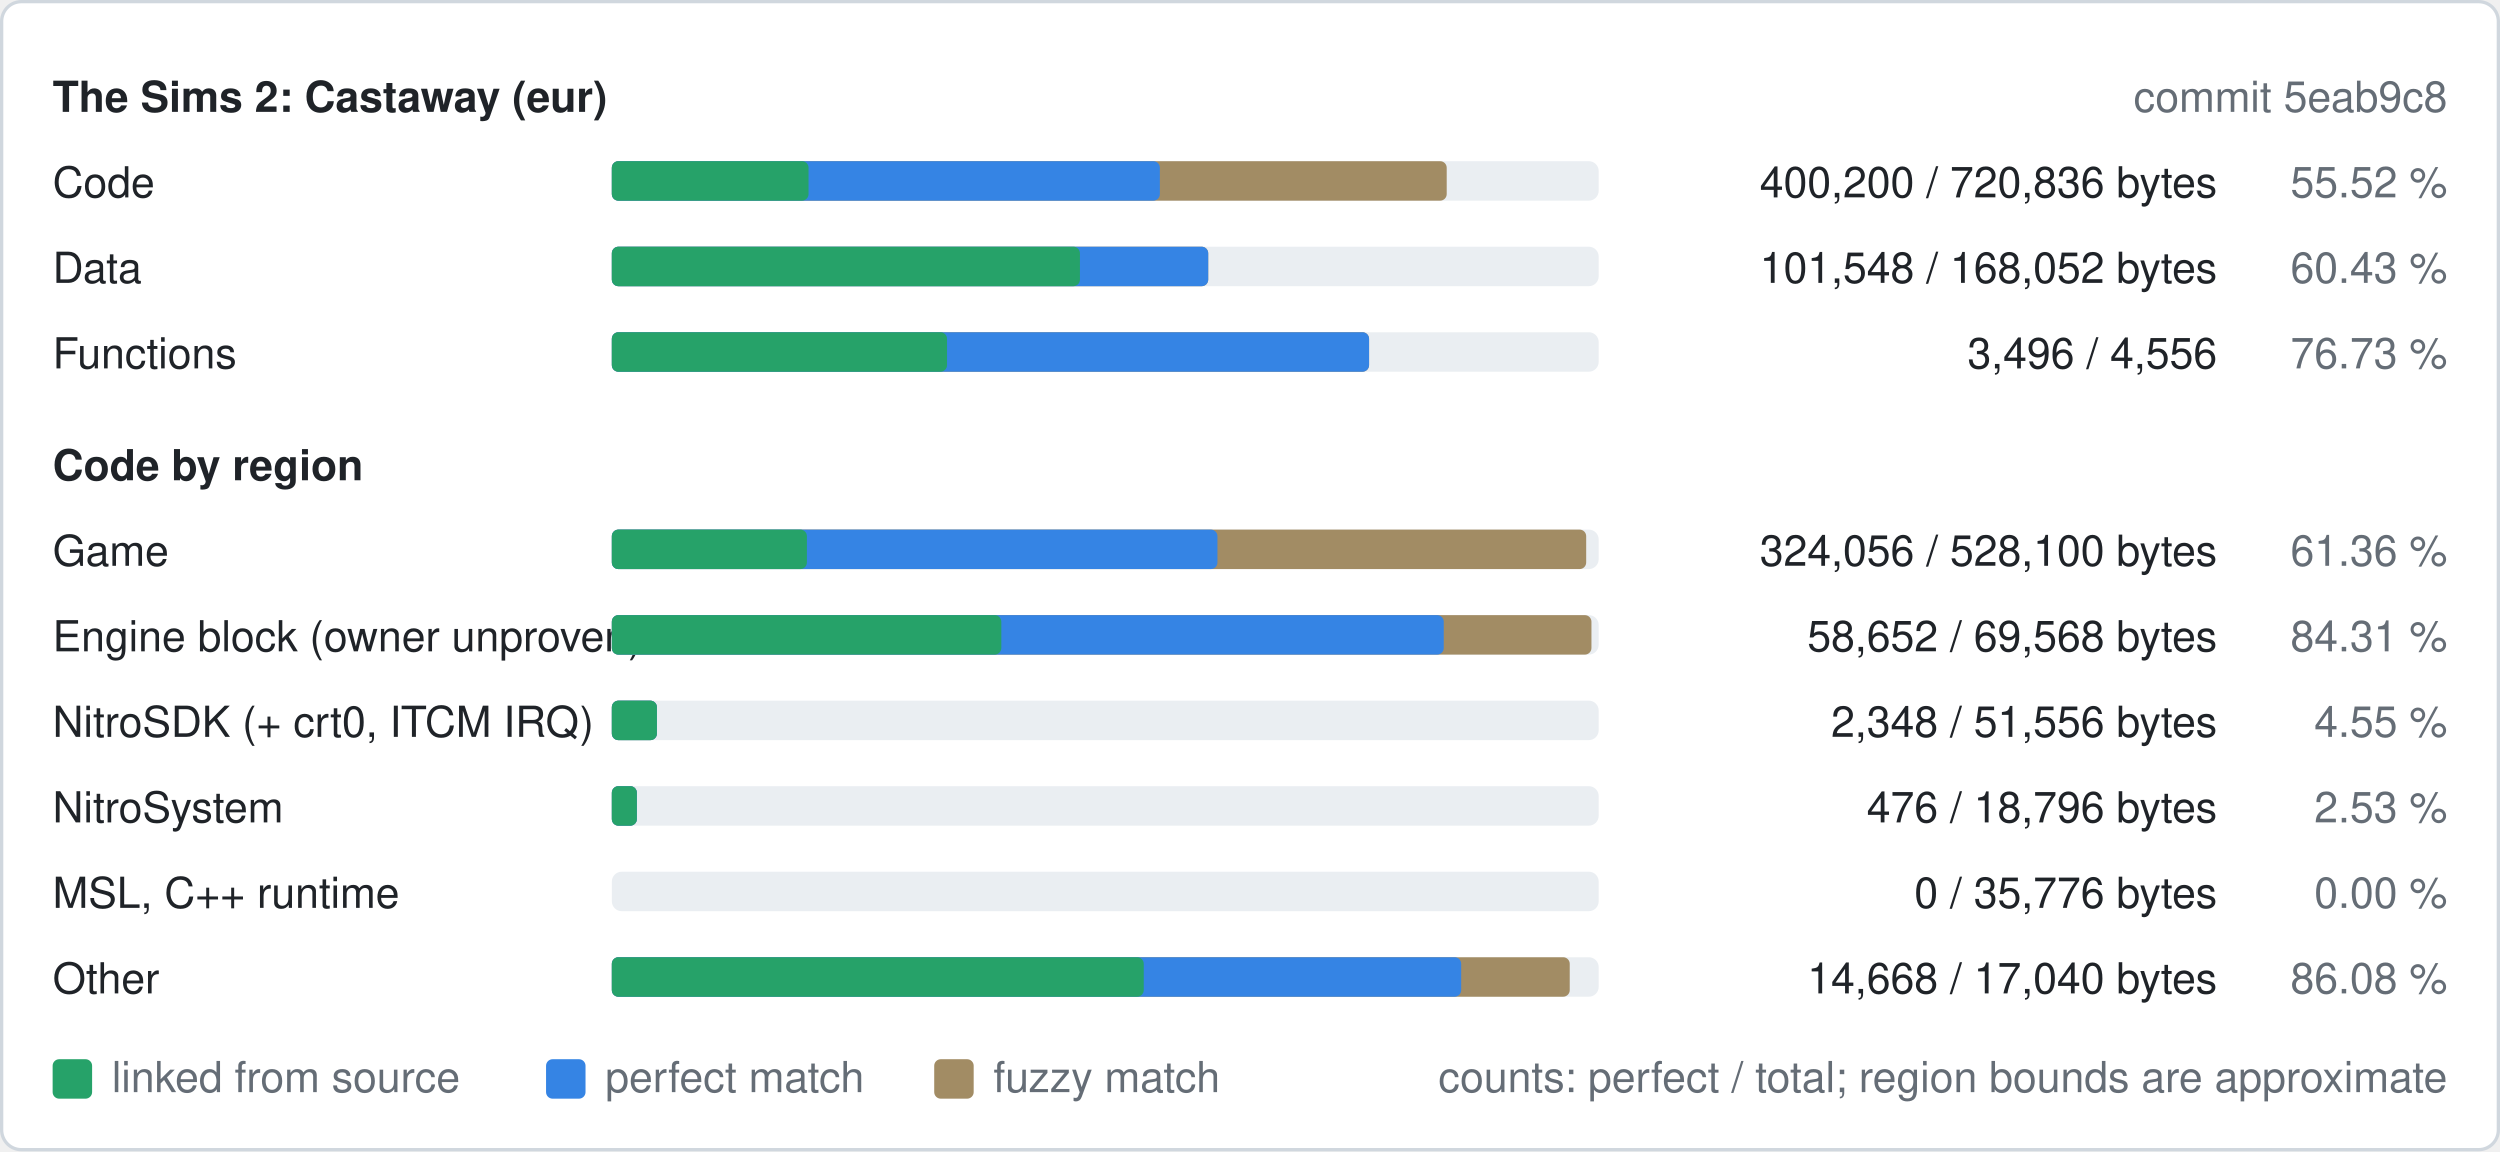
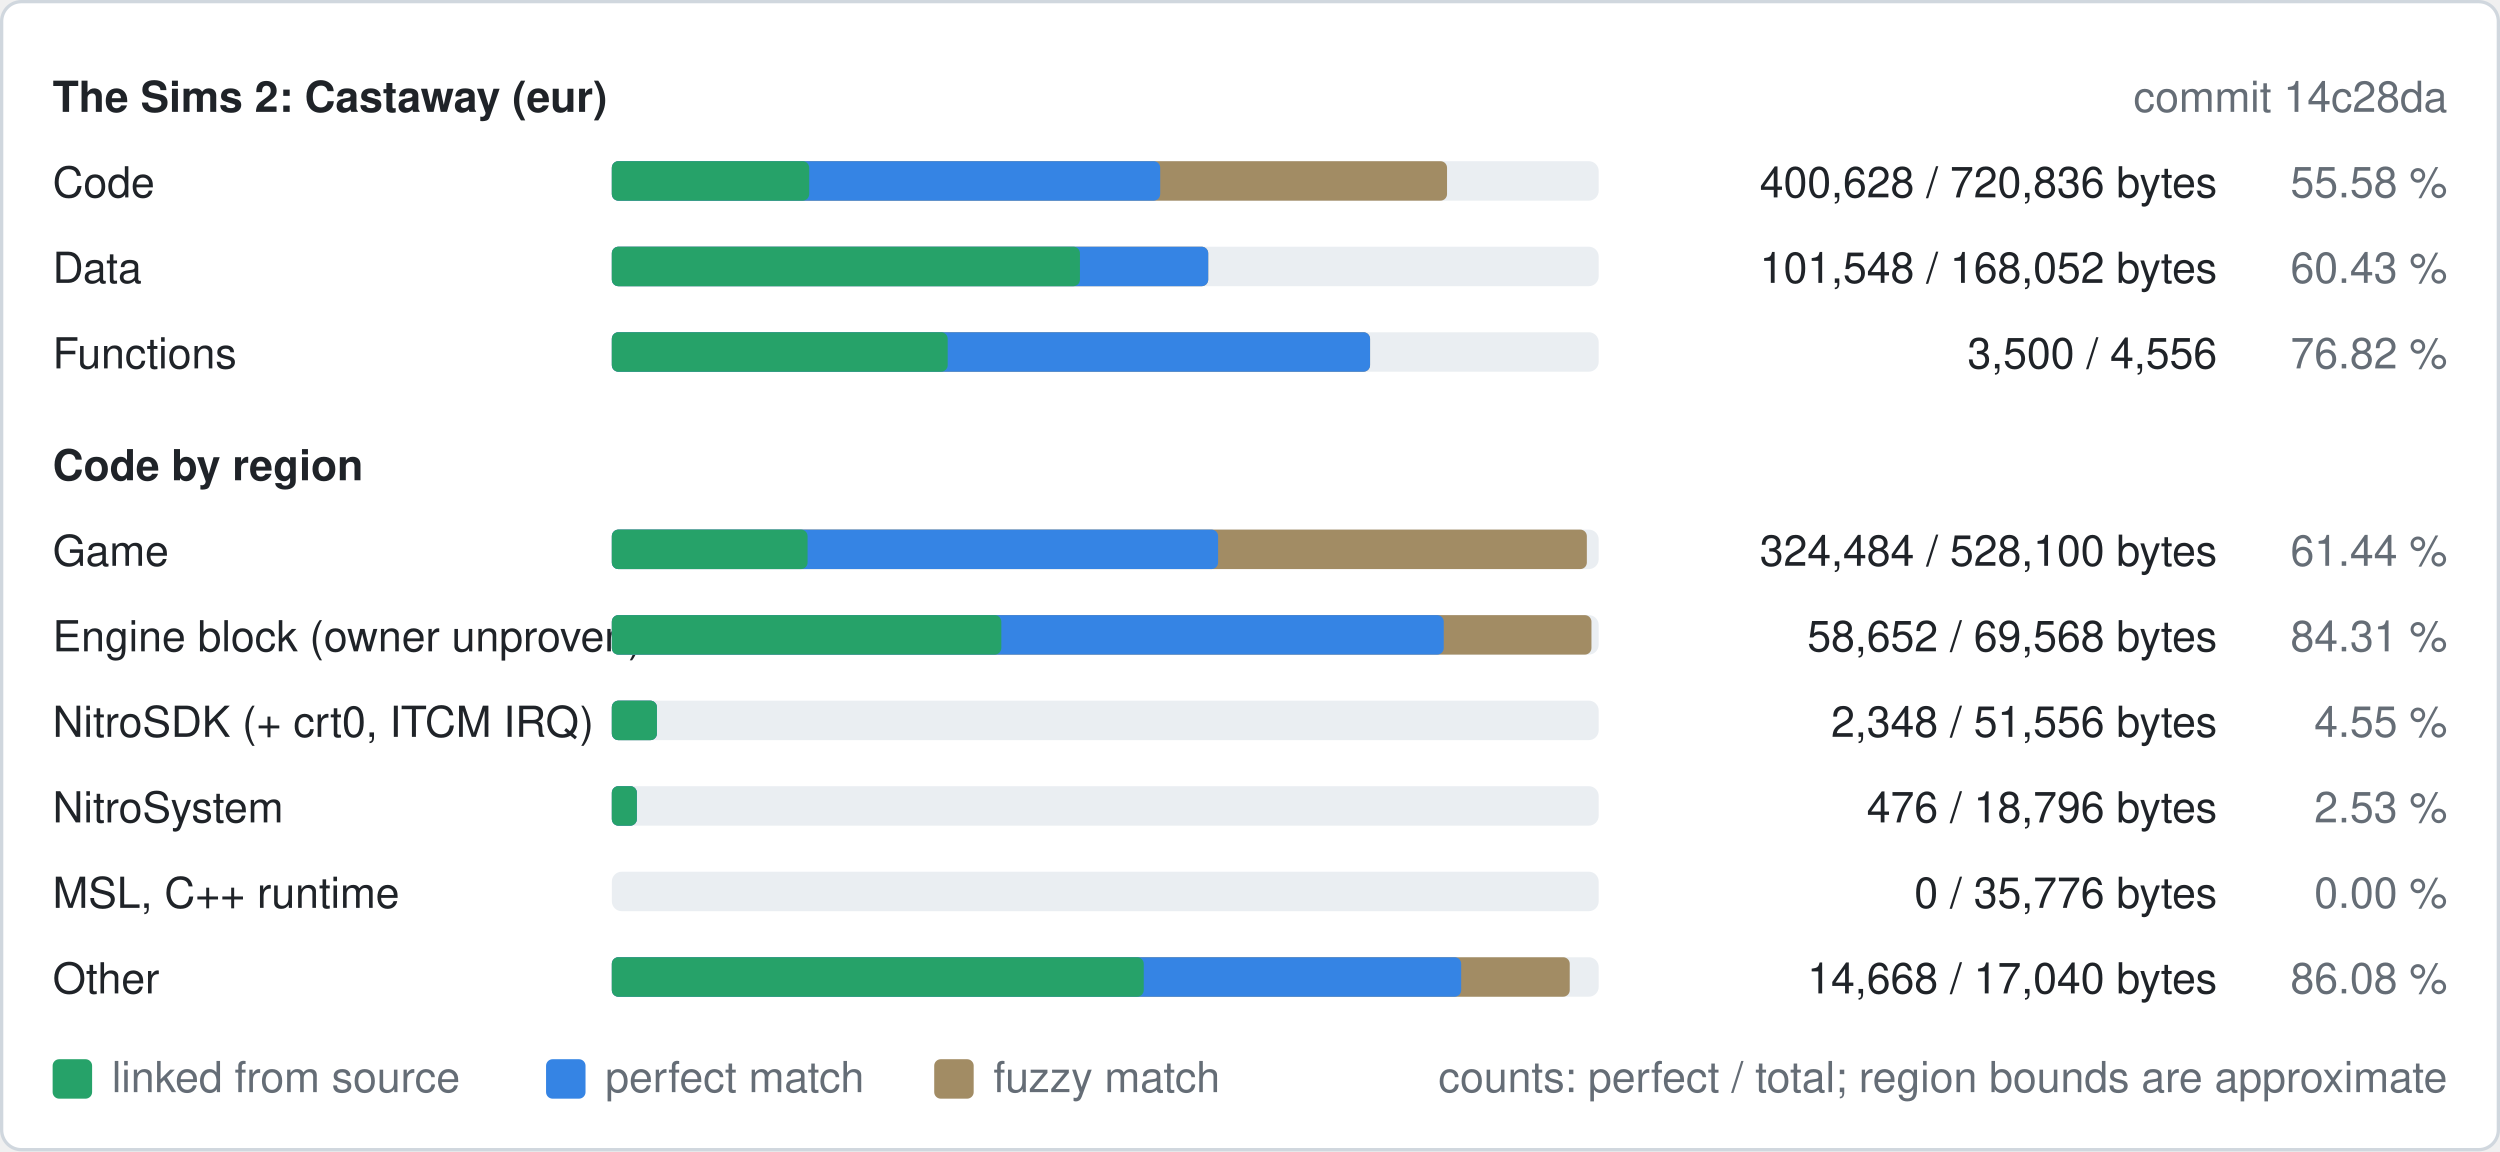
<svg xmlns="http://www.w3.org/2000/svg" width="760" height="350" viewBox="0 0 760 350" role="img" aria-label="Decompilation progress of eur">
  <style>
text{font-family:-apple-system,BlinkMacSystemFont,"Segoe UI",Helvetica,Arial,sans-serif;font-size:13px}
.b{font-weight:600}
.bg{fill:#ffffff;stroke:#d0d7de}.t{fill:#1f2328}.m{fill:#656d76}.track{fill:#eaeef2}.fuzzy{fill:#a28c64}.perfect{fill:#3584e4}.linked{fill:#26a269}
@media (prefers-color-scheme: dark){.bg{fill:#0d1117;stroke:#30363d}.t{fill:#e6edf3}.m{fill:#8d96a0}.track{fill:#21262d}.fuzzy{fill:#a28c64}.perfect{fill:#3584e4}.linked{fill:#2ec27e}}
</style>
  <rect class="bg" x="0.5" y="0.5" width="759" height="349" rx="6" />
  <text class="t b" x="16" y="34">The Sims 2: Castaway (eur)</text>
-   <text class="m" x="744" y="34" text-anchor="end">commit 5eab9c8</text>
+   <text class="m" x="744" y="34" text-anchor="end">commit 14c28da</text>
  <text class="t" x="16" y="60">Code</text>
  <rect class="track" x="186" y="49" width="300" height="12" rx="3" />
-   <rect class="fuzzy" x="186" y="49" width="253.8" height="12" rx="2" />
-   <rect class="perfect" x="186" y="49" width="166.6" height="12" rx="2" />
-   <rect class="linked" x="186" y="49" width="59.8" height="12" rx="2" />
-   <text class="t" x="674" y="60" text-anchor="end">400,200 / 720,836 bytes</text>
-   <text class="m" x="744" y="60" text-anchor="end">55.52 %</text>
+   <rect class="fuzzy" x="186" y="49" width="253.9" height="12" rx="2" />
+   <rect class="perfect" x="186" y="49" width="166.7" height="12" rx="2" />
+   <rect class="linked" x="186" y="49" width="60.0" height="12" rx="2" />
+   <text class="t" x="674" y="60" text-anchor="end">400,628 / 720,836 bytes</text>
+   <text class="m" x="744" y="60" text-anchor="end">55.58 %</text>
  <text class="t" x="16" y="86">Data</text>
  <rect class="track" x="186" y="75" width="300" height="12" rx="3" />
  <rect class="fuzzy" x="186" y="75" width="181.3" height="12" rx="2" />
  <rect class="perfect" x="186" y="75" width="181.3" height="12" rx="2" />
  <rect class="linked" x="186" y="75" width="142.3" height="12" rx="2" />
  <text class="t" x="674" y="86" text-anchor="end">101,548 / 168,052 bytes</text>
  <text class="m" x="744" y="86" text-anchor="end">60.43 %</text>
  <text class="t" x="16" y="112">Functions</text>
  <rect class="track" x="186" y="101" width="300" height="12" rx="3" />
-   <rect class="fuzzy" x="186" y="101" width="230.2" height="12" rx="2" />
-   <rect class="perfect" x="186" y="101" width="230.2" height="12" rx="2" />
-   <rect class="linked" x="186" y="101" width="101.9" height="12" rx="2" />
-   <text class="t" x="674" y="112" text-anchor="end">3,496 / 4,556</text>
-   <text class="m" x="744" y="112" text-anchor="end">76.73 %</text>
+   <rect class="fuzzy" x="186" y="101" width="230.5" height="12" rx="2" />
+   <rect class="perfect" x="186" y="101" width="230.5" height="12" rx="2" />
+   <rect class="linked" x="186" y="101" width="102.1" height="12" rx="2" />
+   <text class="t" x="674" y="112" text-anchor="end">3,500 / 4,556</text>
+   <text class="m" x="744" y="112" text-anchor="end">76.82 %</text>
  <text class="t b" x="16" y="146">Code by region</text>
  <text class="t" x="16" y="172">Game</text>
  <rect class="track" x="186" y="161" width="300" height="12" rx="3" />
-   <rect class="fuzzy" x="186" y="161" width="296.2" height="12" rx="2" />
-   <rect class="perfect" x="186" y="161" width="184.1" height="12" rx="2" />
-   <rect class="linked" x="186" y="161" width="59.3" height="12" rx="2" />
-   <text class="t" x="674" y="172" text-anchor="end">324,056 / 528,100 bytes</text>
-   <text class="m" x="744" y="172" text-anchor="end">61.36 %</text>
+   <rect class="fuzzy" x="186" y="161" width="296.4" height="12" rx="2" />
+   <rect class="perfect" x="186" y="161" width="184.3" height="12" rx="2" />
+   <rect class="linked" x="186" y="161" width="59.5" height="12" rx="2" />
+   <text class="t" x="674" y="172" text-anchor="end">324,484 / 528,100 bytes</text>
+   <text class="m" x="744" y="172" text-anchor="end">61.44 %</text>
  <text class="t" x="16" y="198">Engine block (owner unproven)</text>
  <rect class="track" x="186" y="187" width="300" height="12" rx="3" />
  <rect class="fuzzy" x="186" y="187" width="297.8" height="12" rx="2" />
  <rect class="perfect" x="186" y="187" width="252.9" height="12" rx="2" />
  <rect class="linked" x="186" y="187" width="118.4" height="12" rx="2" />
  <text class="t" x="674" y="198" text-anchor="end">58,652 / 69,568 bytes</text>
  <text class="m" x="744" y="198" text-anchor="end">84.31 %</text>
  <text class="t" x="16" y="224">NitroSDK (+ crt0, ITCM IRQ)</text>
  <rect class="track" x="186" y="213" width="300" height="12" rx="3" />
  <rect class="fuzzy" x="186" y="213" width="13.7" height="12" rx="2" />
  <rect class="perfect" x="186" y="213" width="13.7" height="12" rx="2" />
  <rect class="linked" x="186" y="213" width="13.7" height="12" rx="2" />
  <text class="t" x="674" y="224" text-anchor="end">2,348 / 51,556 bytes</text>
  <text class="m" x="744" y="224" text-anchor="end">4.55 %</text>
  <text class="t" x="16" y="250">NitroSystem</text>
  <rect class="track" x="186" y="239" width="300" height="12" rx="3" />
  <rect class="fuzzy" x="186" y="239" width="7.6" height="12" rx="2" />
  <rect class="perfect" x="186" y="239" width="7.6" height="12" rx="2" />
  <rect class="linked" x="186" y="239" width="7.6" height="12" rx="2" />
  <text class="t" x="674" y="250" text-anchor="end">476 / 18,796 bytes</text>
  <text class="m" x="744" y="250" text-anchor="end">2.53 %</text>
  <text class="t" x="16" y="276">MSL, C++ runtime</text>
  <rect class="track" x="186" y="265" width="300" height="12" rx="3" />
  <text class="t" x="674" y="276" text-anchor="end">0 / 35,776 bytes</text>
  <text class="m" x="744" y="276" text-anchor="end">0.00 %</text>
  <text class="t" x="16" y="302">Other</text>
  <rect class="track" x="186" y="291" width="300" height="12" rx="3" />
  <rect class="fuzzy" x="186" y="291" width="291.2" height="12" rx="2" />
  <rect class="perfect" x="186" y="291" width="258.2" height="12" rx="2" />
  <rect class="linked" x="186" y="291" width="161.7" height="12" rx="2" />
  <text class="t" x="674" y="302" text-anchor="end">14,668 / 17,040 bytes</text>
  <text class="m" x="744" y="302" text-anchor="end">86.08 %</text>
  <rect class="linked" x="16" y="322" width="12" height="12" rx="2" />
  <text class="m" x="34" y="332">linked from source</text>
  <rect class="perfect" x="166" y="322" width="12" height="12" rx="2" />
  <text class="m" x="184" y="332">perfect match</text>
  <rect class="fuzzy" x="284" y="322" width="12" height="12" rx="2" />
  <text class="m" x="302" y="332">fuzzy match</text>
  <text class="m" x="744" y="332" text-anchor="end">counts: perfect / total; region bounds are approximate</text>
</svg>
